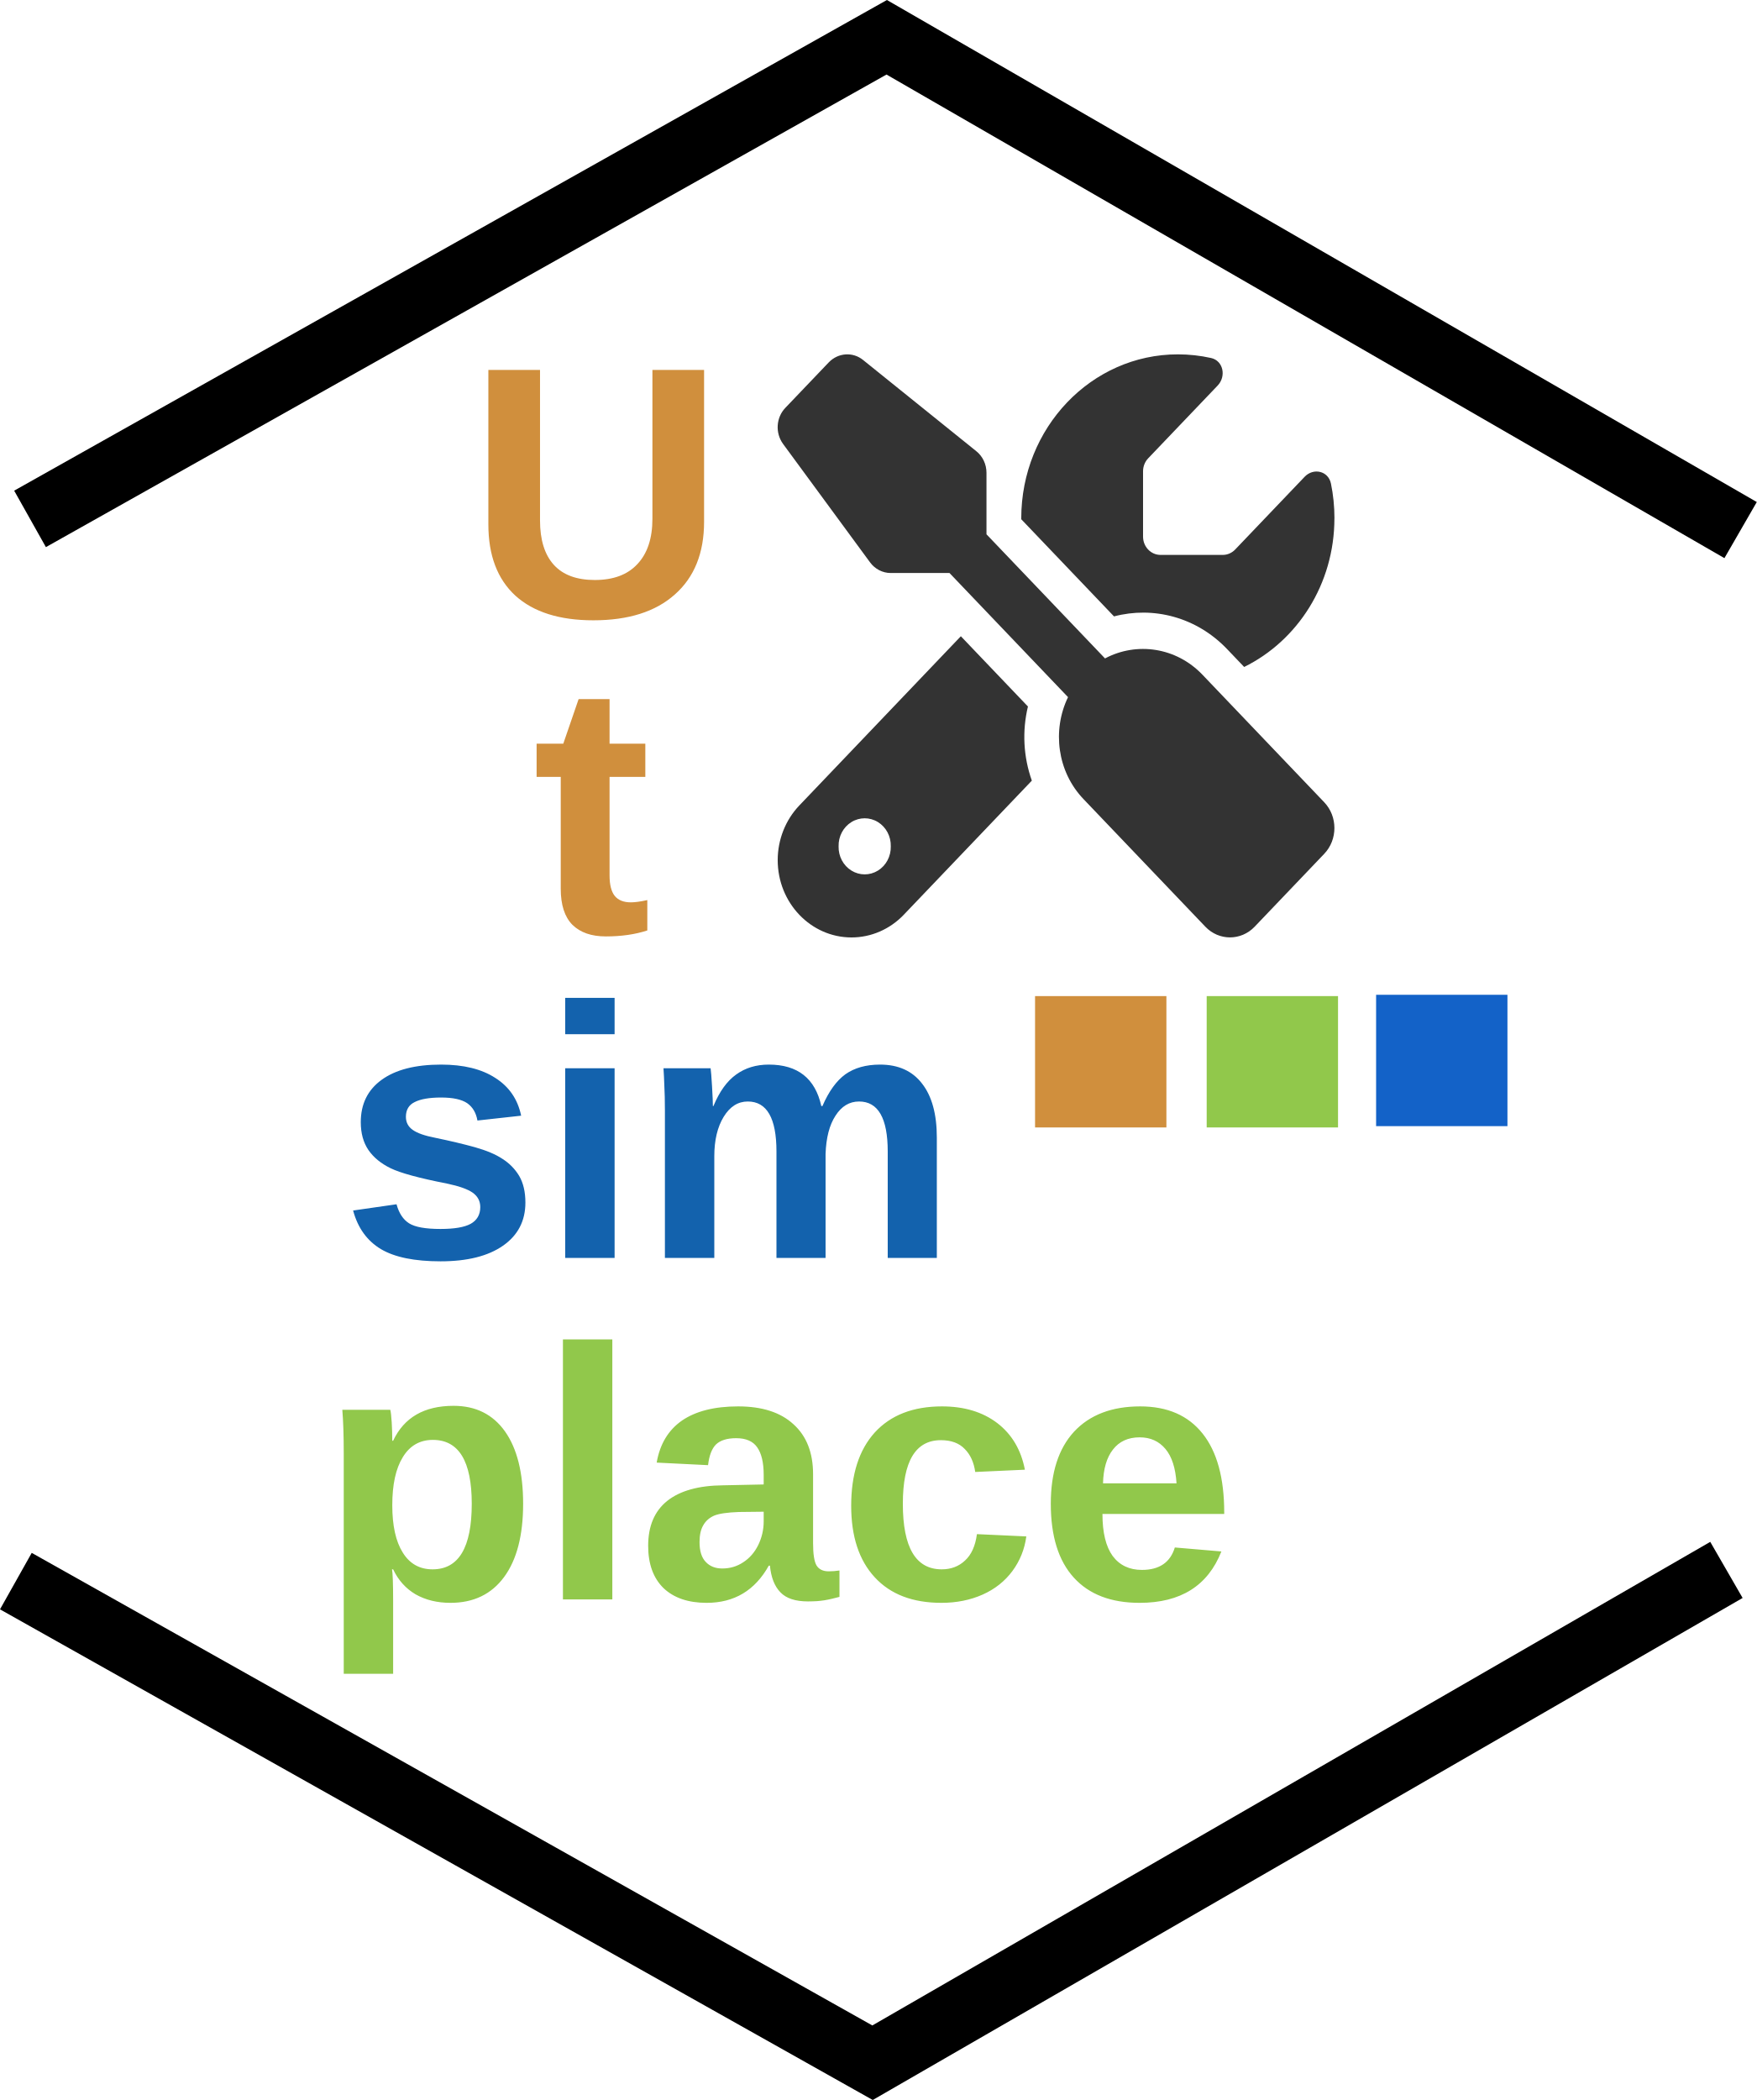
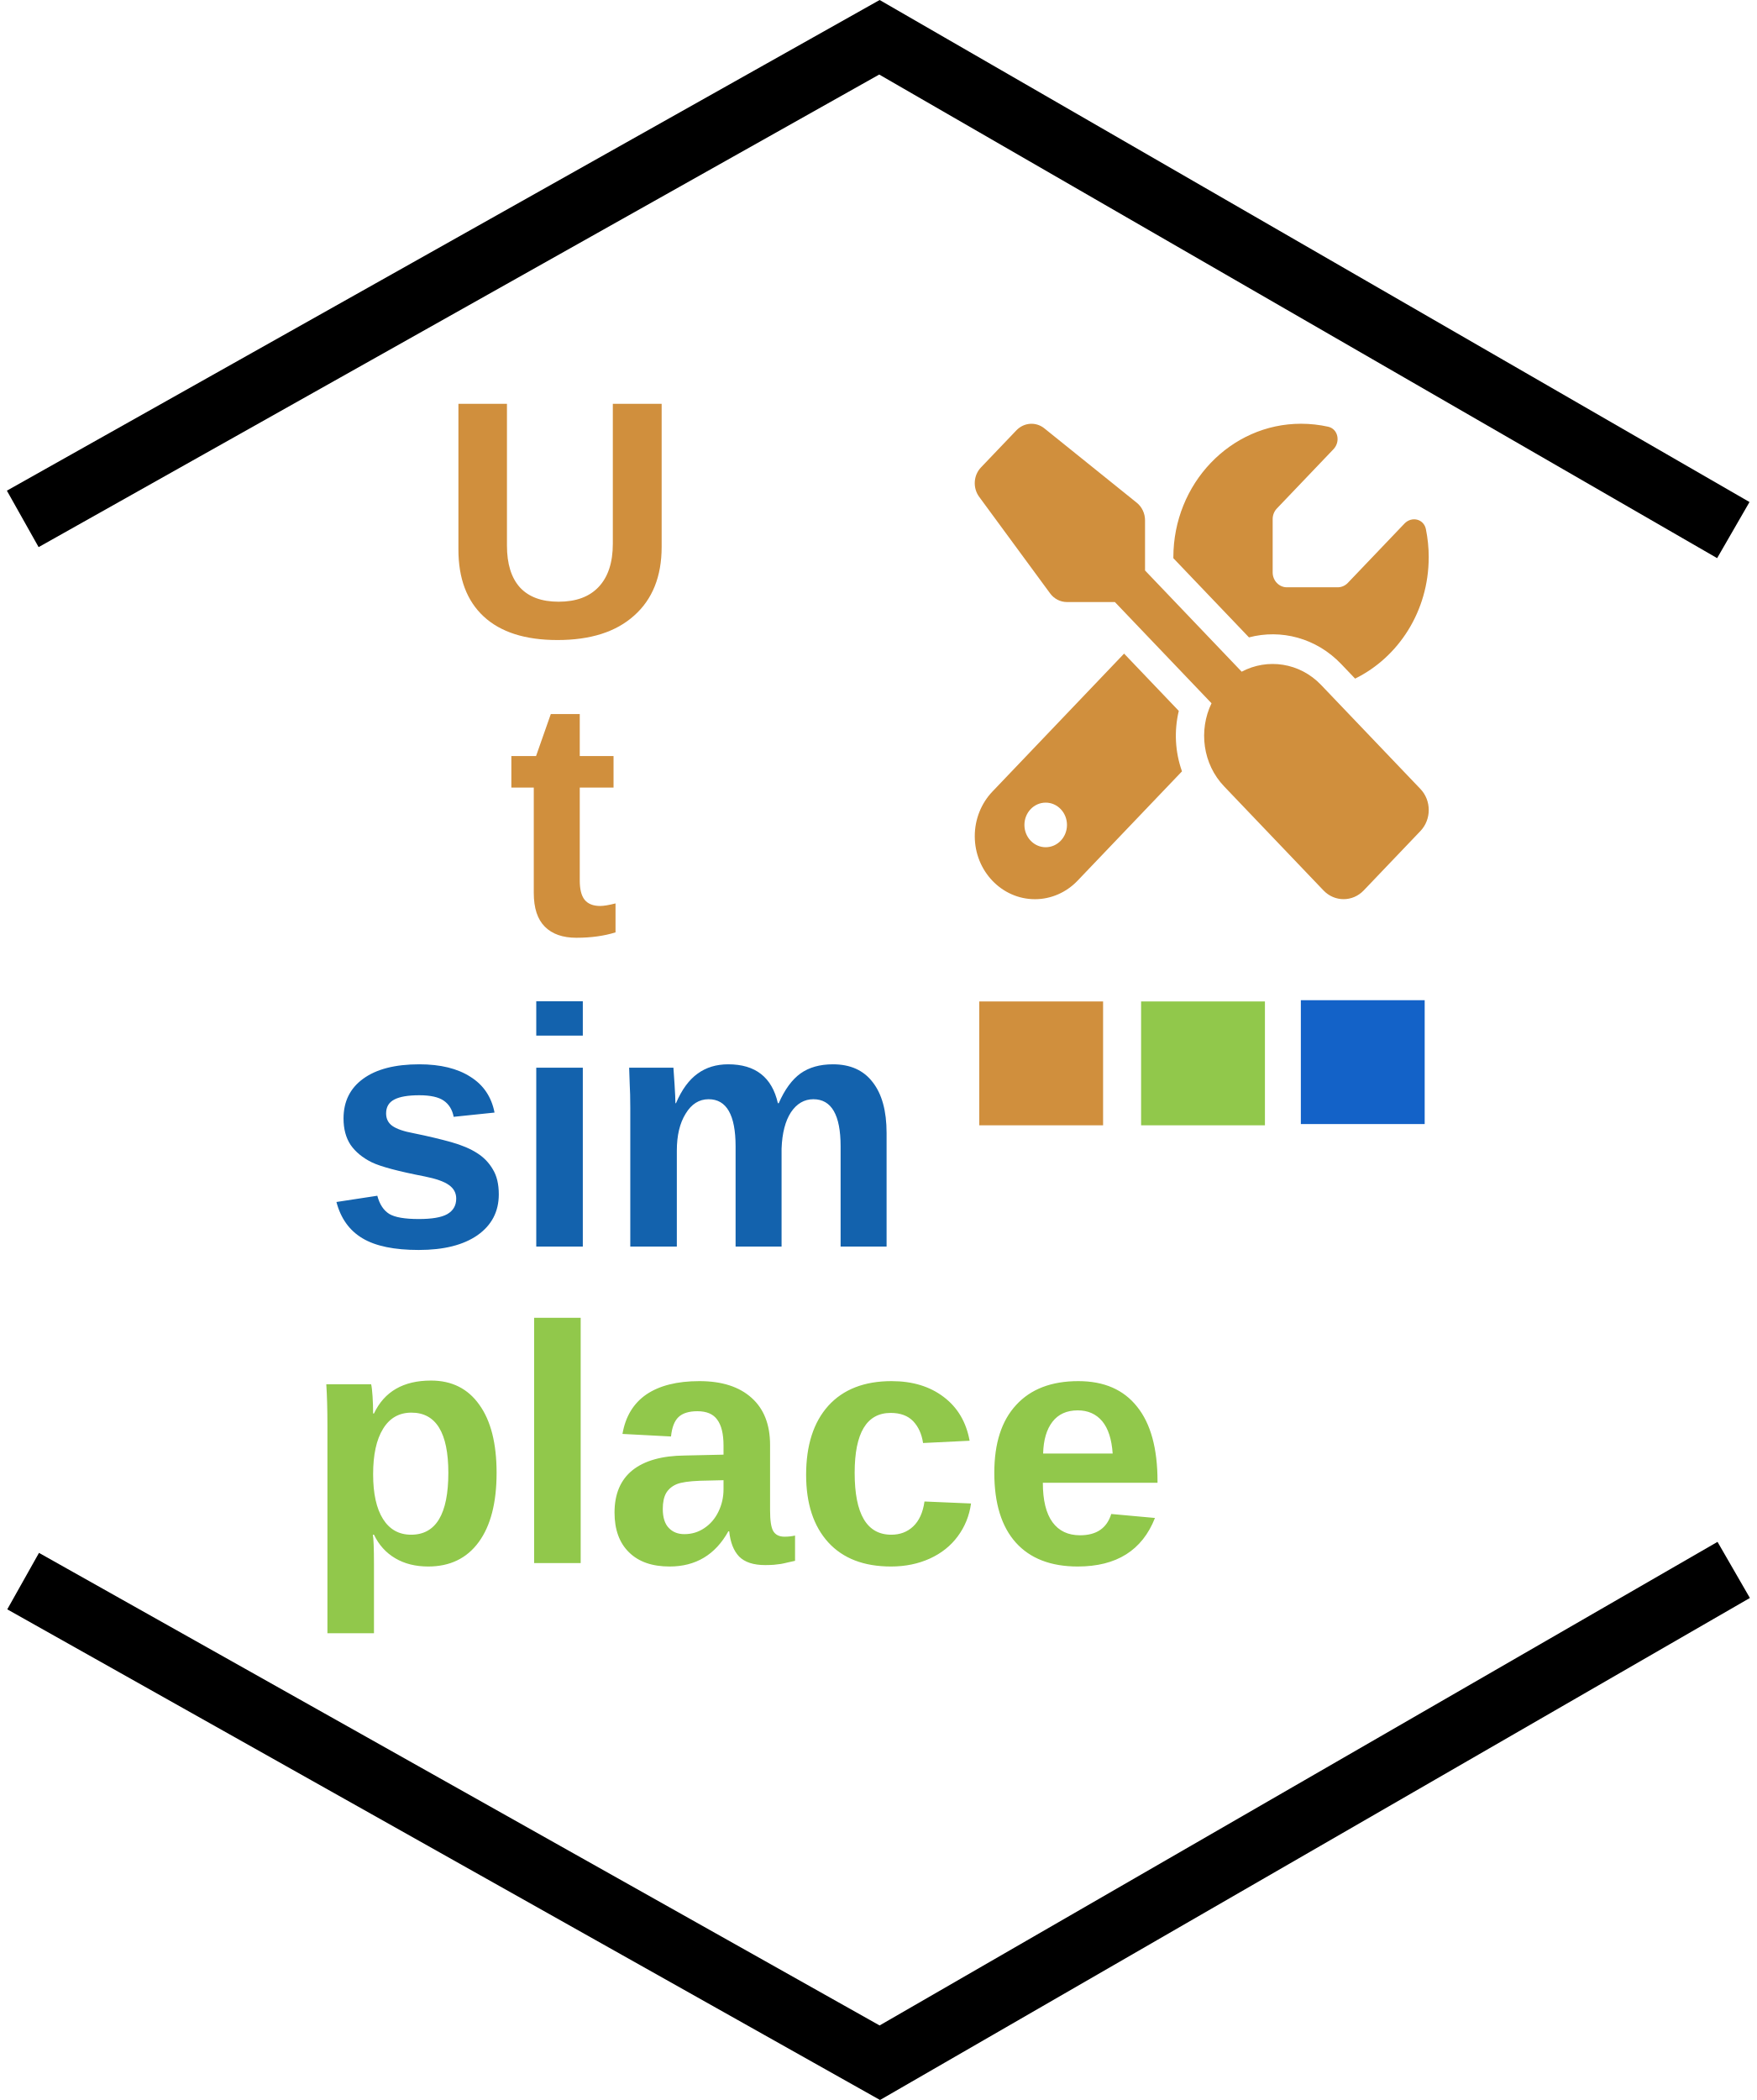
<svg xmlns="http://www.w3.org/2000/svg" width="96.709mm" height="115.583mm" viewBox="0 0 96.709 115.583" version="1.1" id="svg5">
  <defs id="defs2" />
  <g id="layer1" transform="translate(-60.14777,-94.73353)">
-     <g id="g22647">
-       <path style="fill:none;fill-opacity:1;stroke-width:0.265" d="M 56.406,240.883 37.913,140.091 47.314,134.235 V 134.081" id="path14494" />
-       <text xml:space="preserve" style="font-style:normal;font-variant:normal;font-weight:bold;font-stretch:normal;font-size:19.756px;font-family:Verdana;-inkscape-font-specification:'Verdana Bold';fill:#1362ad;fill-opacity:1;stroke-width:0.265" x="78.9" y="163.972" id="text275">
-         <tspan id="tspan273" style="font-style:normal;font-variant:normal;font-weight:bold;font-stretch:normal;font-size:19.756px;font-family:Arial;-inkscape-font-specification:'Arial Bold';fill:#1362ad;fill-opacity:1;stroke-width:0.265" x="78.9" y="163.972">sim</tspan>
-       </text>
-       <text xml:space="preserve" style="font-style:normal;font-variant:normal;font-weight:bold;font-stretch:normal;font-size:19.756px;font-family:Arial;-inkscape-font-specification:'Arial Bold';fill:#91c84b;fill-opacity:1;stroke-width:0.265" x="77.694" y="182.769" id="text3546">
-         <tspan id="tspan3544" style="font-size:19.756px;fill:#91c84b;fill-opacity:1;stroke-width:0.265" x="77.694" y="182.769">place</tspan>
-       </text>
-       <rect style="fill:#91c84b;fill-opacity:1;stroke-width:0.265" id="rect6038" width="7.23" height="7.23" x="126.574" y="149.558" />
-       <rect style="fill:#1362c8;fill-opacity:1;stroke-width:0.265" id="rect6038-5" width="7.23" height="7.23" x="135.9" y="149.486" />
-       <rect style="fill:#d08f3d;fill-opacity:1;stroke-width:0.265" id="rect6038-0" width="7.23" height="7.23" x="117.126" y="149.558" />
-       <text xml:space="preserve" style="font-style:normal;font-variant:normal;font-weight:bold;font-stretch:normal;font-size:19.756px;font-family:Arial;-inkscape-font-specification:'Arial Bold';fill:#d08f3d;fill-opacity:1;stroke-width:0.265" x="85.843" y="128.687" id="text11986">
-         <tspan id="tspan11984" style="fill:#d08f3d;stroke-width:0.265" x="85.843" y="128.687">U</tspan>
-         <tspan style="fill:#d08f3d;stroke-width:0.265" x="85.843" y="153.381" id="tspan11988" />
-       </text>
-       <text xml:space="preserve" style="font-style:normal;font-variant:normal;font-weight:bold;font-stretch:normal;font-size:19.756px;font-family:Arial;-inkscape-font-specification:'Arial Bold';fill:#d08f3d;fill-opacity:1;stroke-width:0.265" x="89.454" y="146.102" id="text12042">
-         <tspan id="tspan12040" style="fill:#d08f3d;stroke-width:0.265" x="89.454" y="146.102">t</tspan>
-       </text>
-       <path style="fill:none;fill-opacity:1;stroke-width:0.265" d="m 60.876,124.526 47.93,-26.816 47.314,26.662" id="path14492" />
-       <path style="fill:none;fill-opacity:1;stroke:#000000;stroke-width:3.565;stroke-dasharray:none;stroke-opacity:1" d="M 61.801,123.293 108.96,96.785 155.965,123.909 v 0" id="path15222" />
-       <path style="fill:none;fill-opacity:1;stroke:#000000;stroke-width:3.565;stroke-dasharray:none;stroke-opacity:1" d="m 61.021,181.757 47.159,26.508 47.005,-27.124 v 0" id="path15222-8" />
-       <path d="m 107.664,114.551 c -0.569,-0.464 -1.377,-0.407 -1.892,0.125 l -2.394,2.507 c -0.509,0.533 -0.563,1.379 -0.126,1.981 l 4.789,6.519 c 0.269,0.37 0.694,0.589 1.137,0.589 h 3.238 l 6.525,6.832 c -0.88,1.818 -0.599,4.099 0.856,5.616 l 6.704,7.02 c 0.748,0.783 1.963,0.783 2.712,0 l 3.831,-4.012 c 0.748,-0.783 0.748,-2.056 0,-2.839 l -6.704,-7.02 c -1.449,-1.517 -3.628,-1.818 -5.363,-0.896 l -6.525,-6.832 v -3.385 c 0,-0.47 -0.209,-0.909 -0.563,-1.191 z m -3.514,24.514 c -0.76,0.796 -1.191,1.88 -1.191,3.009 0,2.35 1.82,4.256 4.065,4.256 1.077,0 2.113,-0.451 2.873,-1.247 l 7.052,-7.384 c -0.467,-1.31 -0.539,-2.733 -0.215,-4.08 l -3.693,-3.867 z m 29.457,-15.802 c 0,-0.658 -0.066,-1.297 -0.192,-1.912 -0.144,-0.702 -0.964,-0.884 -1.449,-0.376 l -3.825,4.005 c -0.18,0.188 -0.425,0.295 -0.676,0.295 h -3.436 c -0.527,0 -0.958,-0.451 -0.958,-1.003 v -3.604 c 0,-0.263 0.102,-0.52 0.281,-0.708 l 3.825,-4.005 c 0.485,-0.508 0.311,-1.366 -0.359,-1.517 -0.593,-0.132 -1.203,-0.201 -1.832,-0.201 -4.759,0 -8.62,4.043 -8.62,9.026 v 0.05 l 5.106,5.347 c 2.155,-0.57 4.537,0.031 6.225,1.799 l 0.94,0.984 c 2.933,-1.442 4.968,-4.563 4.968,-8.18 z m -27.296,18.052 a 1.437,1.504 0 1 1 2.873,0 1.437,1.504 0 1 1 -2.873,0 z" id="path17090" style="stroke-width:0.061;fill:#333333" />
-     </g>
+     <path style="fill:none;fill-opacity:1;stroke-width:0.265" d="M 56.406,240.883 37.913,140.091 47.314,134.235 V 134.081" id="path14494" />
+     <text xml:space="preserve" style="font-style:normal;font-variant:normal;font-weight:bold;font-stretch:normal;font-size:18.628px;font-family:Verdana;-inkscape-font-specification:'Verdana Bold';fill:#1362ad;fill-opacity:1;stroke-width:0.249" x="78.011" y="163.343" id="text275">
+       <tspan id="tspan273" style="font-style:normal;font-variant:normal;font-weight:bold;font-stretch:normal;font-size:18.628px;font-family:Arial;-inkscape-font-specification:'Arial Bold';fill:#1362ad;fill-opacity:1;stroke-width:0.249" x="78.011" y="163.343">sim</tspan>
+     </text>
+     <text xml:space="preserve" style="font-style:normal;font-variant:normal;font-weight:bold;font-stretch:normal;font-size:18.628px;font-family:Arial;-inkscape-font-specification:'Arial Bold';fill:#91c84b;fill-opacity:1;stroke-width:0.249" x="76.874" y="180.767" id="text3546">
+       <tspan id="tspan3544" style="font-size:18.628px;fill:#91c84b;fill-opacity:1;stroke-width:0.249" x="76.874" y="180.767">place</tspan>
+     </text>
+     <rect style="fill:#91c84b;fill-opacity:1;stroke-width:0.249" id="rect6038" width="6.817" height="6.817" x="122.963" y="149.853" />
+     <rect style="fill:#1362c8;fill-opacity:1;stroke-width:0.249" id="rect6038-5" width="6.817" height="6.817" x="131.757" y="149.784" />
+     <rect style="fill:#d08f3d;fill-opacity:1;stroke-width:0.249" id="rect6038-0" width="6.817" height="6.817" x="114.054" y="149.853" />
+     <text xml:space="preserve" style="font-style:normal;font-variant:normal;font-weight:bold;font-stretch:normal;font-size:18.628px;font-family:Arial;-inkscape-font-specification:'Arial Bold';fill:#d08f3d;fill-opacity:1;stroke-width:0.249" x="84.257" y="129.772" id="text11986">
+       <tspan id="tspan11984" style="fill:#d08f3d;stroke-width:0.249" x="84.257" y="129.772">U</tspan>
+       <tspan style="fill:#d08f3d;stroke-width:0.249" x="84.257" y="153.057" id="tspan11988" />
+     </text>
+     <text xml:space="preserve" style="font-style:normal;font-variant:normal;font-weight:bold;font-stretch:normal;font-size:18.628px;font-family:Arial;-inkscape-font-specification:'Arial Bold';fill:#d08f3d;fill-opacity:1;stroke-width:0.249" x="88.062" y="146.193" id="text12042">
+       <tspan id="tspan12040" style="fill:#d08f3d;stroke-width:0.249" x="88.062" y="146.193">t</tspan>
+     </text>
+     <path style="fill:none;fill-opacity:1;stroke-width:0.265" d="m 60.876,124.526 47.93,-26.816 47.314,26.662" id="path14492" />
+     <path style="fill:none;fill-opacity:1;stroke:#000000;stroke-width:3.565;stroke-dasharray:none;stroke-opacity:1" d="m 61.4,123.293 47.159,-26.508 47.005,27.124 v 0" id="path15222" />
+     <path style="fill:none;fill-opacity:1;stroke:#000000;stroke-width:3.565;stroke-dasharray:none;stroke-opacity:1" d="m 61.421,181.757 47.159,26.508 47.005,-27.124 v 0" id="path15222-8" />
+     <path d="m 117.643,118.314 c -0.464,-0.378 -1.123,-0.332 -1.542,0.102 l -1.952,2.044 c -0.415,0.434 -0.459,1.124 -0.102,1.615 l 3.905,5.315 c 0.22,0.302 0.566,0.48 0.927,0.48 h 2.641 l 5.32,5.571 c -0.717,1.482 -0.488,3.342 0.698,4.579 l 5.467,5.724 c 0.61,0.639 1.601,0.639 2.211,0 l 3.124,-3.271 c 0.61,-0.639 0.61,-1.676 0,-2.315 l -5.467,-5.724 c -1.181,-1.237 -2.958,-1.482 -4.373,-0.731 l -5.32,-5.571 v -2.76 c 0,-0.383 -0.171,-0.741 -0.459,-0.971 z m -2.865,19.988 c -0.62,0.649 -0.971,1.533 -0.971,2.453 0,1.917 1.484,3.47 3.314,3.47 0.879,0 1.723,-0.368 2.343,-1.017 l 5.75,-6.02 c -0.381,-1.068 -0.439,-2.228 -0.176,-3.327 l -3.011,-3.153 z m 24.019,-12.884 c 0,-0.537 -0.054,-1.058 -0.156,-1.559 -0.117,-0.572 -0.786,-0.721 -1.181,-0.307 l -3.119,3.266 c -0.146,0.153 -0.347,0.24 -0.552,0.24 h -2.802 c -0.43,0 -0.781,-0.368 -0.781,-0.818 v -2.939 c 0,-0.215 0.083,-0.424 0.229,-0.578 l 3.119,-3.266 c 0.395,-0.414 0.254,-1.114 -0.293,-1.237 -0.483,-0.107 -0.981,-0.164 -1.494,-0.164 -3.88,0 -7.028,3.296 -7.028,7.359 v 0.041 l 4.163,4.359 c 1.757,-0.465 3.7,0.026 5.076,1.467 l 0.766,0.802 c 2.392,-1.175 4.051,-3.721 4.051,-6.67 z m -22.257,14.719 a 1.171,1.227 0 1 1 2.343,0 1.171,1.227 0 1 1 -2.343,0 z" id="path17090" style="fill:#d08f3d;stroke:none;stroke-width:0;stroke-dasharray:none;stroke-opacity:1" />
  </g>
</svg>
